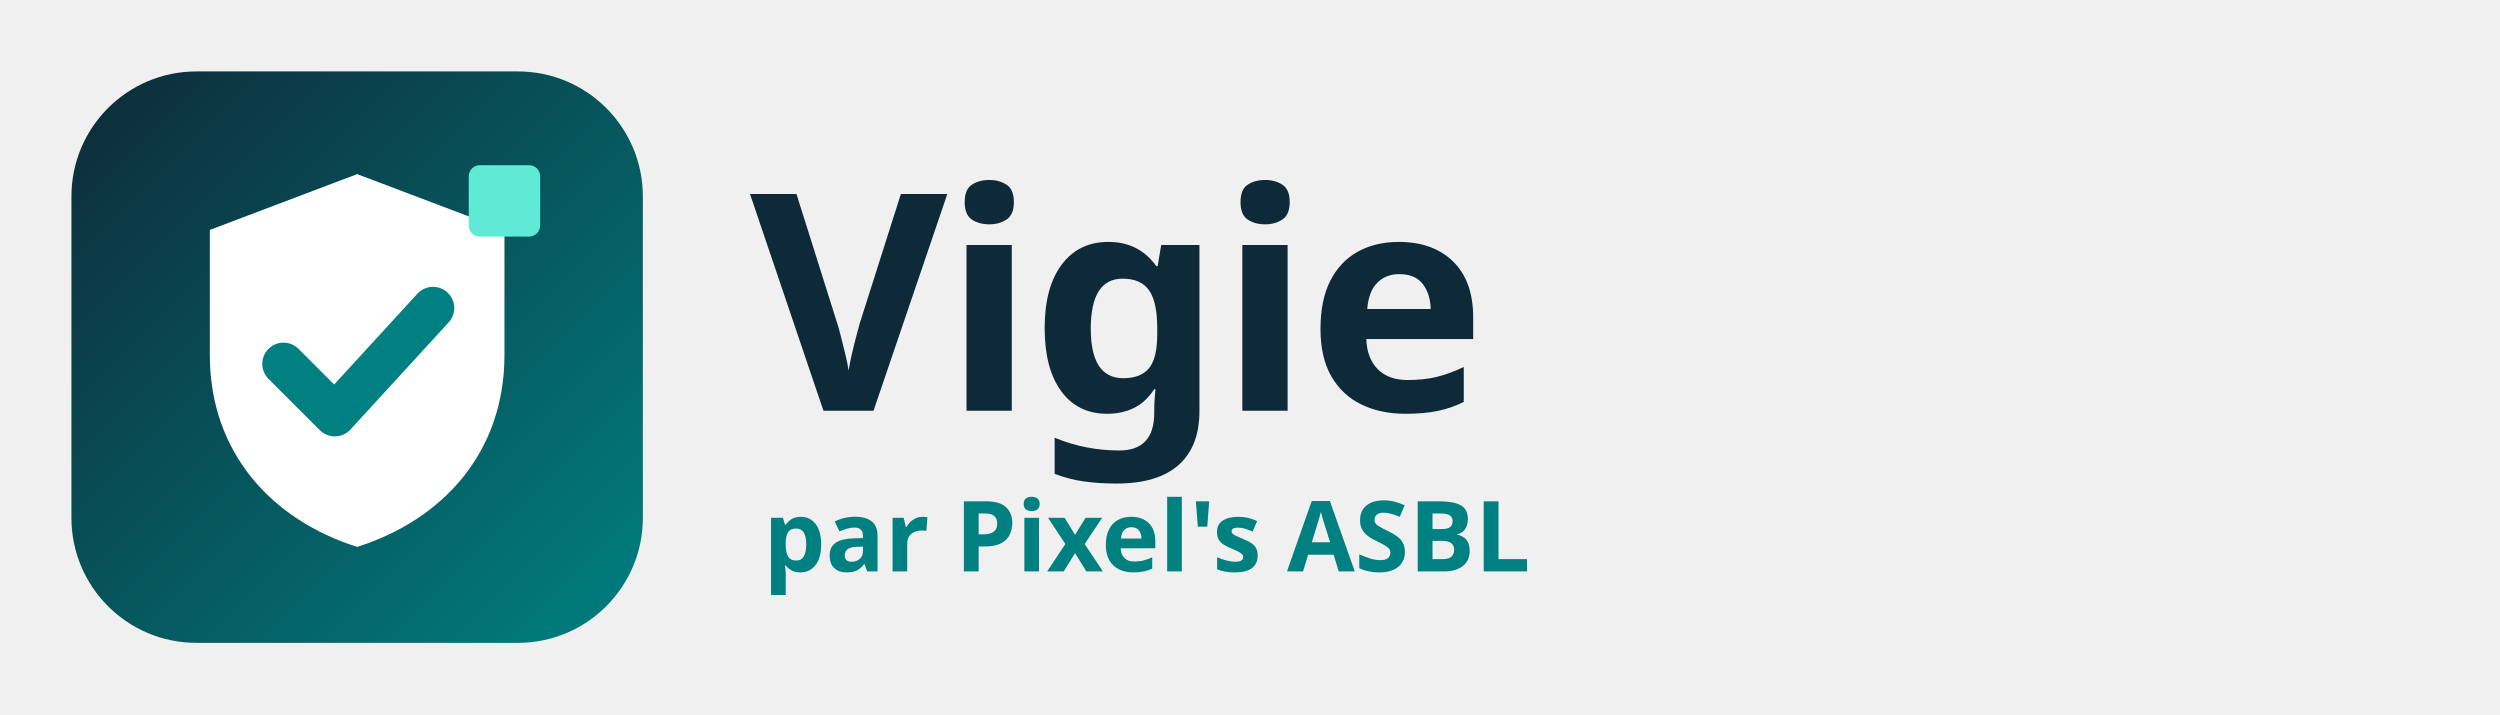
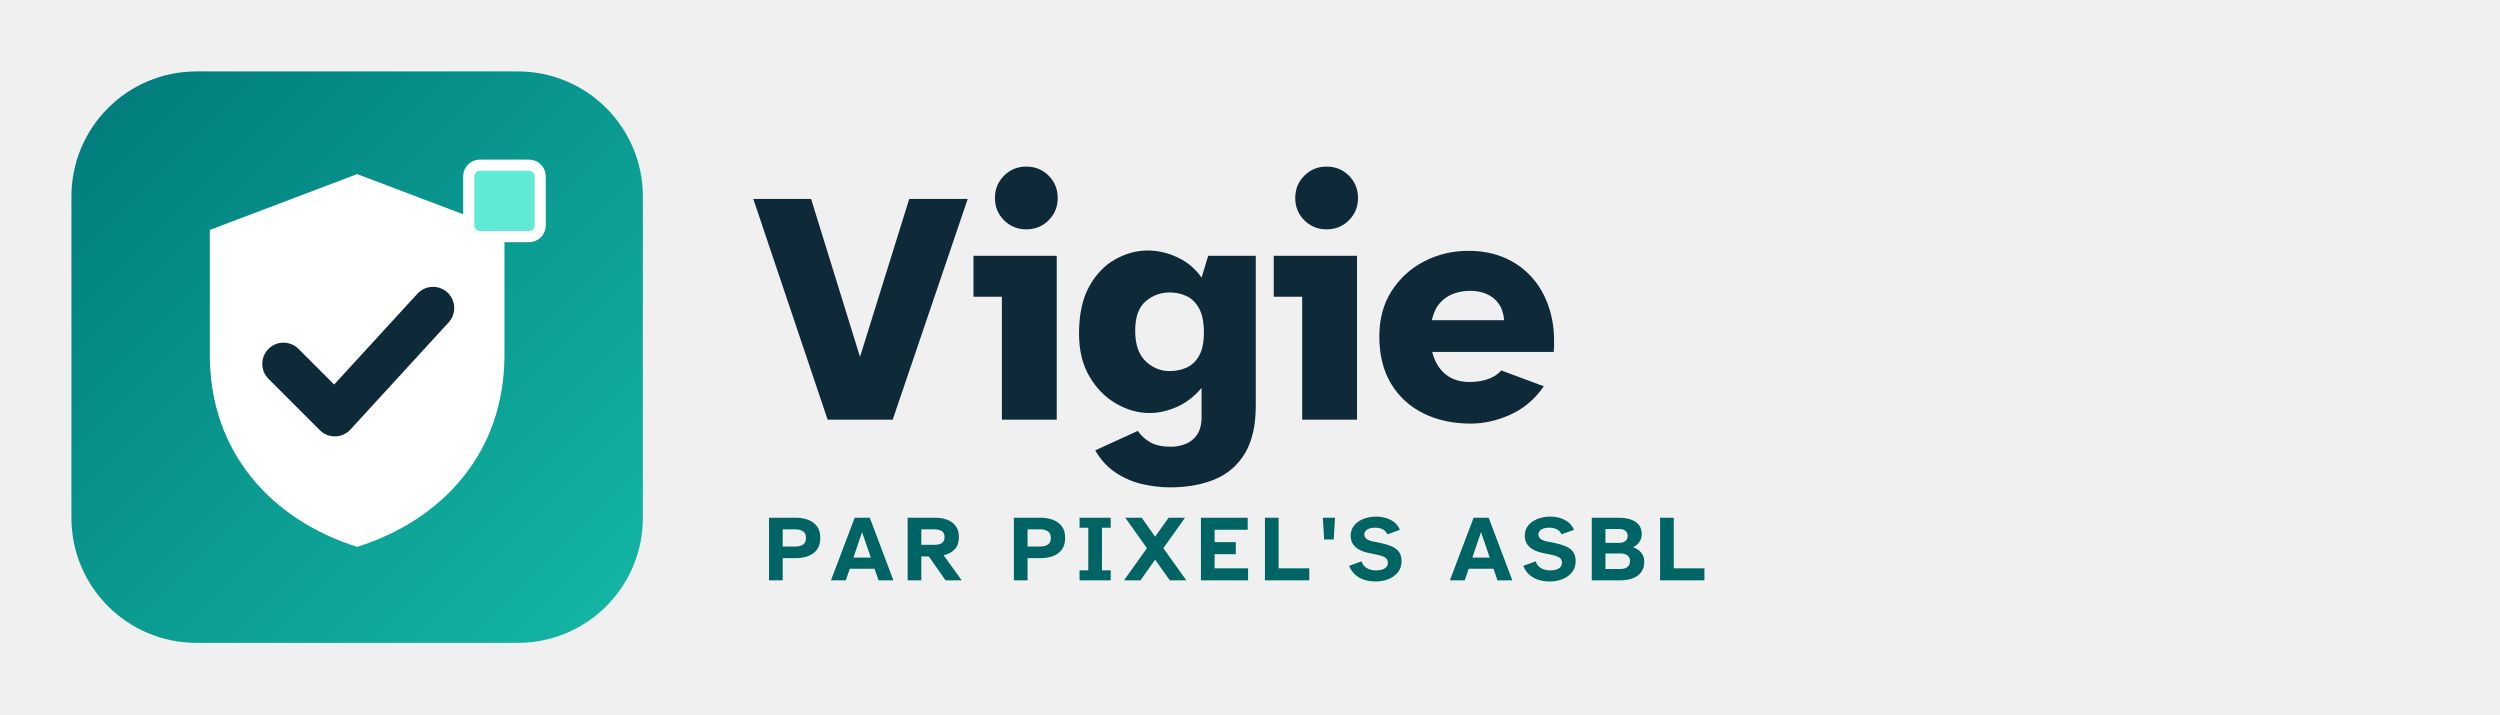
<svg xmlns="http://www.w3.org/2000/svg" viewBox="0 0 560 160" role="img" aria-label="Vigie, par Pixel's ASBL">
  <defs>
-     <linearGradient id="fond" x1="0" y1="0" x2="1" y2="1">
-       <stop offset="0" stop-color="#0E2A38" />
-       <stop offset="1" stop-color="#008080" />
+     <linearGradient id="f" x1="0" y1="0" x2="1" y2="1">
+       <stop offset="0" stop-color="#007A7A" />
+       <stop offset="1" stop-color="#14B8A6" />
    </linearGradient>
  </defs>
  <g transform="translate(16 16) scale(.25)">
-     <rect width="512" height="512" rx="112" fill="url(#fond)" />
+     <rect width="512" height="512" rx="112" fill="url(#f)" />
    <path d="M256 92 388 142v112c0 88-56 148-132 172-76-24-132-84-132-172V142z" fill="#fff" />
-     <path d="M190 262l46 46 88-96" fill="none" stroke="#008080" stroke-width="38" stroke-linecap="round" stroke-linejoin="round" />
-     <rect x="356" y="84" width="64" height="64" rx="10" fill="#5EEAD4" />
+     <path d="M190 262l46 46 88-96" fill="none" stroke="#0E2A38" stroke-width="38" stroke-linecap="round" stroke-linejoin="round" />
+     <rect x="356" y="84" width="64" height="64" rx="10" fill="#5EEAD4" stroke="#fff" stroke-width="10" />
  </g>
-   <text x="168" y="92" font-family="Cantarell, 'Noto Sans', 'DejaVu Sans', sans-serif" font-size="68" font-weight="700" fill="#0E2A38" letter-spacing="-1">Vigie</text>
-   <text x="171" y="128" font-family="Cantarell, 'Noto Sans', 'DejaVu Sans', sans-serif" font-size="22" font-weight="600" fill="#008080">par Pixel's ASBL</text>
+   <path d="M185.39 94.0 168.74 44.568H181.69L192.642 79.94L203.668 44.568H216.766L199.968 94.0Z M224.424 94.0V66.472H218.06V57.296H236.708V94.0ZM229.9 51.376Q226.94 51.376 224.905 49.341Q222.87 47.306 222.87 44.346Q222.87 41.386 224.905 39.351Q226.94 37.316 229.9 37.316Q232.86 37.316 234.895 39.351Q236.93 41.386 236.93 44.346Q236.93 47.306 234.895 49.341Q232.86 51.376 229.9 51.376Z M262.052 109.17Q259.018 109.17 255.836 108.43Q252.654 107.69 249.916 105.877Q247.178 104.064 245.328 100.882L254.874 96.516Q255.91 98.07 257.649 99.069Q259.388 100.068 262.274 100.068Q263.902 100.068 265.493 99.476Q267.084 98.884 268.12 97.404Q269.156 95.924 269.156 93.334V86.896Q266.64 89.856 263.532 91.188Q260.424 92.52 257.538 92.52Q253.616 92.52 249.953 90.374Q246.29 88.228 243.996 84.269Q241.702 80.31 241.702 74.76Q241.702 68.248 243.996 64.141Q246.29 60.034 249.842 58.073Q253.394 56.112 257.094 56.112Q260.424 56.112 263.717 57.629Q267.01 59.146 269.156 62.18L270.636 57.296H281.292V90.892Q281.292 97.478 278.887 101.511Q276.482 105.544 272.153 107.357Q267.824 109.17 262.052 109.17ZM261.978 83.122Q264.05 83.122 265.789 82.345Q267.528 81.568 268.601 79.681Q269.674 77.794 269.674 74.464Q269.674 71.06 268.601 69.099Q267.528 67.138 265.789 66.324Q264.05 65.51 261.978 65.51Q258.944 65.51 256.613 67.508Q254.282 69.506 254.282 74.094Q254.282 78.682 256.613 80.902Q258.944 83.122 261.978 83.122Z M291.688 94.0V66.472H285.324V57.296H303.972V94.0ZM297.164 51.376Q294.204 51.376 292.169 49.341Q290.134 47.306 290.134 44.346Q290.134 41.386 292.169 39.351Q294.204 37.316 297.164 37.316Q300.124 37.316 302.159 39.351Q304.194 41.386 304.194 44.346Q304.194 47.306 302.159 49.341Q300.124 51.376 297.164 51.376Z M329.464 94.888Q323.47 94.888 318.845 92.594Q314.22 90.3 311.593 85.934Q308.966 81.568 308.966 75.352Q308.966 69.506 311.704 65.214Q314.442 60.922 318.993 58.554Q323.544 56.186 328.946 56.186Q333.534 56.186 337.197 57.814Q340.86 59.442 343.413 62.439Q345.966 65.436 347.187 69.58Q348.408 73.724 348.038 78.83H320.806Q321.25 80.532 322.027 81.79Q322.804 83.048 323.877 83.899Q324.95 84.75 326.282 85.157Q327.614 85.564 329.094 85.564Q331.61 85.564 333.46 84.861Q335.31 84.158 336.272 82.974L345.818 86.526Q342.784 90.892 338.307 92.89Q333.83 94.888 329.464 94.888ZM320.732 71.726H336.938Q336.716 69.432 335.68 67.989Q334.644 66.546 332.979 65.843Q331.314 65.14 329.316 65.14Q327.318 65.14 325.542 65.806Q323.766 66.472 322.508 67.915Q321.25 69.358 320.732 71.726Z" fill="#0E2A38" />
+   <path d="M172.26 130.0V115.972H178.287Q179.799 115.972 181.038 116.445Q182.277 116.917 183.012 117.915Q183.747 118.912 183.747 120.508Q183.747 122.083 183.012 123.091Q182.277 124.099 181.038 124.561Q179.799 125.023 178.287 125.023H175.326V130.0ZM175.326 122.419H178.224Q179.211 122.419 179.873 121.988Q180.534 121.558 180.534 120.508Q180.534 119.458 179.873 119.017Q179.211 118.576 178.224 118.576H175.326Z M186.135 130.0 191.448 115.972H194.829L200.121 130.0H196.803L195.9 127.396H190.356L189.453 130.0ZM191.175 124.897H195.06L193.107 119.185Z M203.307 130.0V115.972H209.481Q210.972 115.972 212.169 116.423Q213.366 116.875 214.08 117.831Q214.794 118.786 214.794 120.319Q214.794 122.041 213.839 123.049Q212.883 124.057 211.371 124.372L215.424 130.0H211.812L208.053 124.645H206.373V130.0ZM206.373 122.041H209.355Q210.006 122.041 210.51 121.873Q211.014 121.705 211.298 121.316Q211.581 120.928 211.581 120.319Q211.581 119.689 211.298 119.3Q211.014 118.912 210.51 118.744Q210.006 118.576 209.355 118.576H206.373Z  M227.109 130.0V115.972H233.136Q234.648 115.972 235.887 116.445Q237.126 116.917 237.861 117.915Q238.596 118.912 238.596 120.508Q238.596 122.083 237.861 123.091Q237.126 124.099 235.887 124.561Q234.648 125.023 233.136 125.023H230.175V130.0ZM230.175 122.419H233.073Q234.06 122.419 234.722 121.988Q235.383 121.558 235.383 120.508Q235.383 119.458 234.722 119.017Q234.06 118.576 233.073 118.576H230.175Z M241.824 130.0V127.753H243.777V118.219H241.824V115.972H248.796V118.219H246.843V127.753H248.796V130.0Z M251.772 130.0 256.917 122.797 252.066 115.972H255.741L258.744 120.214L261.768 115.972H265.443L260.592 122.797L265.737 130.0H262.041L258.744 125.359L255.468 130.0Z M269.007 130.0V115.972H279.486V118.66H272.073V121.432H276.819V124.141H272.073V127.312H279.57V130.0Z M283.344 130.0V115.972H286.41V127.312H293.277V130.0Z M296.61 120.844 296.316 115.972H299.046L298.752 120.844Z M308.154 130.252Q306.684 130.252 305.498 129.843Q304.311 129.433 303.471 128.645Q302.631 127.858 302.211 126.745L305.004 125.737Q305.193 126.388 305.645 126.84Q306.096 127.291 306.768 127.532Q307.44 127.774 308.238 127.774Q308.931 127.774 309.53 127.606Q310.128 127.438 310.506 127.049Q310.884 126.661 310.884 126.031Q310.884 125.296 310.307 124.907Q309.729 124.519 308.406 124.246L306.663 123.889Q305.361 123.616 304.448 123.112Q303.534 122.608 303.041 121.831Q302.547 121.054 302.547 119.983Q302.547 118.996 302.999 118.198Q303.45 117.4 304.238 116.854Q305.025 116.308 306.065 116.014Q307.104 115.72 308.28 115.72Q309.393 115.72 310.433 116.024Q311.472 116.329 312.302 116.98Q313.131 117.631 313.572 118.681L310.779 119.689Q310.59 119.206 310.191 118.87Q309.792 118.534 309.246 118.366Q308.7 118.198 308.028 118.198Q307.335 118.198 306.789 118.366Q306.243 118.534 305.928 118.88Q305.613 119.227 305.613 119.731Q305.613 120.319 306.065 120.686Q306.516 121.054 307.335 121.243L309.246 121.621Q310.59 121.915 311.651 122.345Q312.711 122.776 313.331 123.574Q313.95 124.372 313.95 125.695Q313.95 127.165 313.131 128.184Q312.312 129.202 311 129.727Q309.687 130.252 308.154 130.252Z  M324.774 130.0 330.087 115.972H333.468L338.76 130.0H335.442L334.539 127.396H328.995L328.092 130.0ZM329.814 124.897H333.699L331.746 119.185Z M347.154 130.252Q345.684 130.252 344.498 129.843Q343.311 129.433 342.471 128.645Q341.631 127.858 341.211 126.745L344.004 125.737Q344.193 126.388 344.645 126.84Q345.096 127.291 345.768 127.532Q346.44 127.774 347.238 127.774Q347.931 127.774 348.53 127.606Q349.128 127.438 349.506 127.049Q349.884 126.661 349.884 126.031Q349.884 125.296 349.307 124.907Q348.729 124.519 347.406 124.246L345.663 123.889Q344.361 123.616 343.448 123.112Q342.534 122.608 342.041 121.831Q341.547 121.054 341.547 119.983Q341.547 118.996 341.999 118.198Q342.45 117.4 343.238 116.854Q344.025 116.308 345.065 116.014Q346.104 115.72 347.28 115.72Q348.393 115.72 349.433 116.024Q350.472 116.329 351.302 116.98Q352.131 117.631 352.572 118.681L349.779 119.689Q349.59 119.206 349.191 118.87Q348.792 118.534 348.246 118.366Q347.7 118.198 347.028 118.198Q346.335 118.198 345.789 118.366Q345.243 118.534 344.928 118.88Q344.613 119.227 344.613 119.731Q344.613 120.319 345.065 120.686Q345.516 121.054 346.335 121.243L348.246 121.621Q349.59 121.915 350.651 122.345Q351.711 122.776 352.331 123.574Q352.95 124.372 352.95 125.695Q352.95 127.165 352.131 128.184Q351.312 129.202 350 129.727Q348.687 130.252 347.154 130.252Z M356.556 130.0V115.972H362.562Q364.221 115.972 365.376 116.392Q366.531 116.812 367.14 117.62Q367.749 118.429 367.749 119.605Q367.749 120.592 367.256 121.348Q366.762 122.104 365.817 122.587Q366.993 122.986 367.655 123.816Q368.316 124.645 368.316 125.884Q368.316 127.186 367.665 128.11Q367.014 129.034 365.786 129.517Q364.557 130.0 362.814 130.0ZM359.622 127.459H362.898Q363.654 127.459 364.148 127.239Q364.641 127.018 364.883 126.619Q365.124 126.22 365.124 125.674Q365.124 124.897 364.578 124.435Q364.032 123.973 362.898 123.973H359.622ZM359.622 121.6H362.688Q363.633 121.6 364.116 121.169Q364.599 120.739 364.599 120.046Q364.599 119.311 364.095 118.901Q363.591 118.492 362.646 118.492H359.622Z M371.859 130.0V115.972H374.925V127.312H381.792V130.0Z" fill="#006464" />
</svg>
